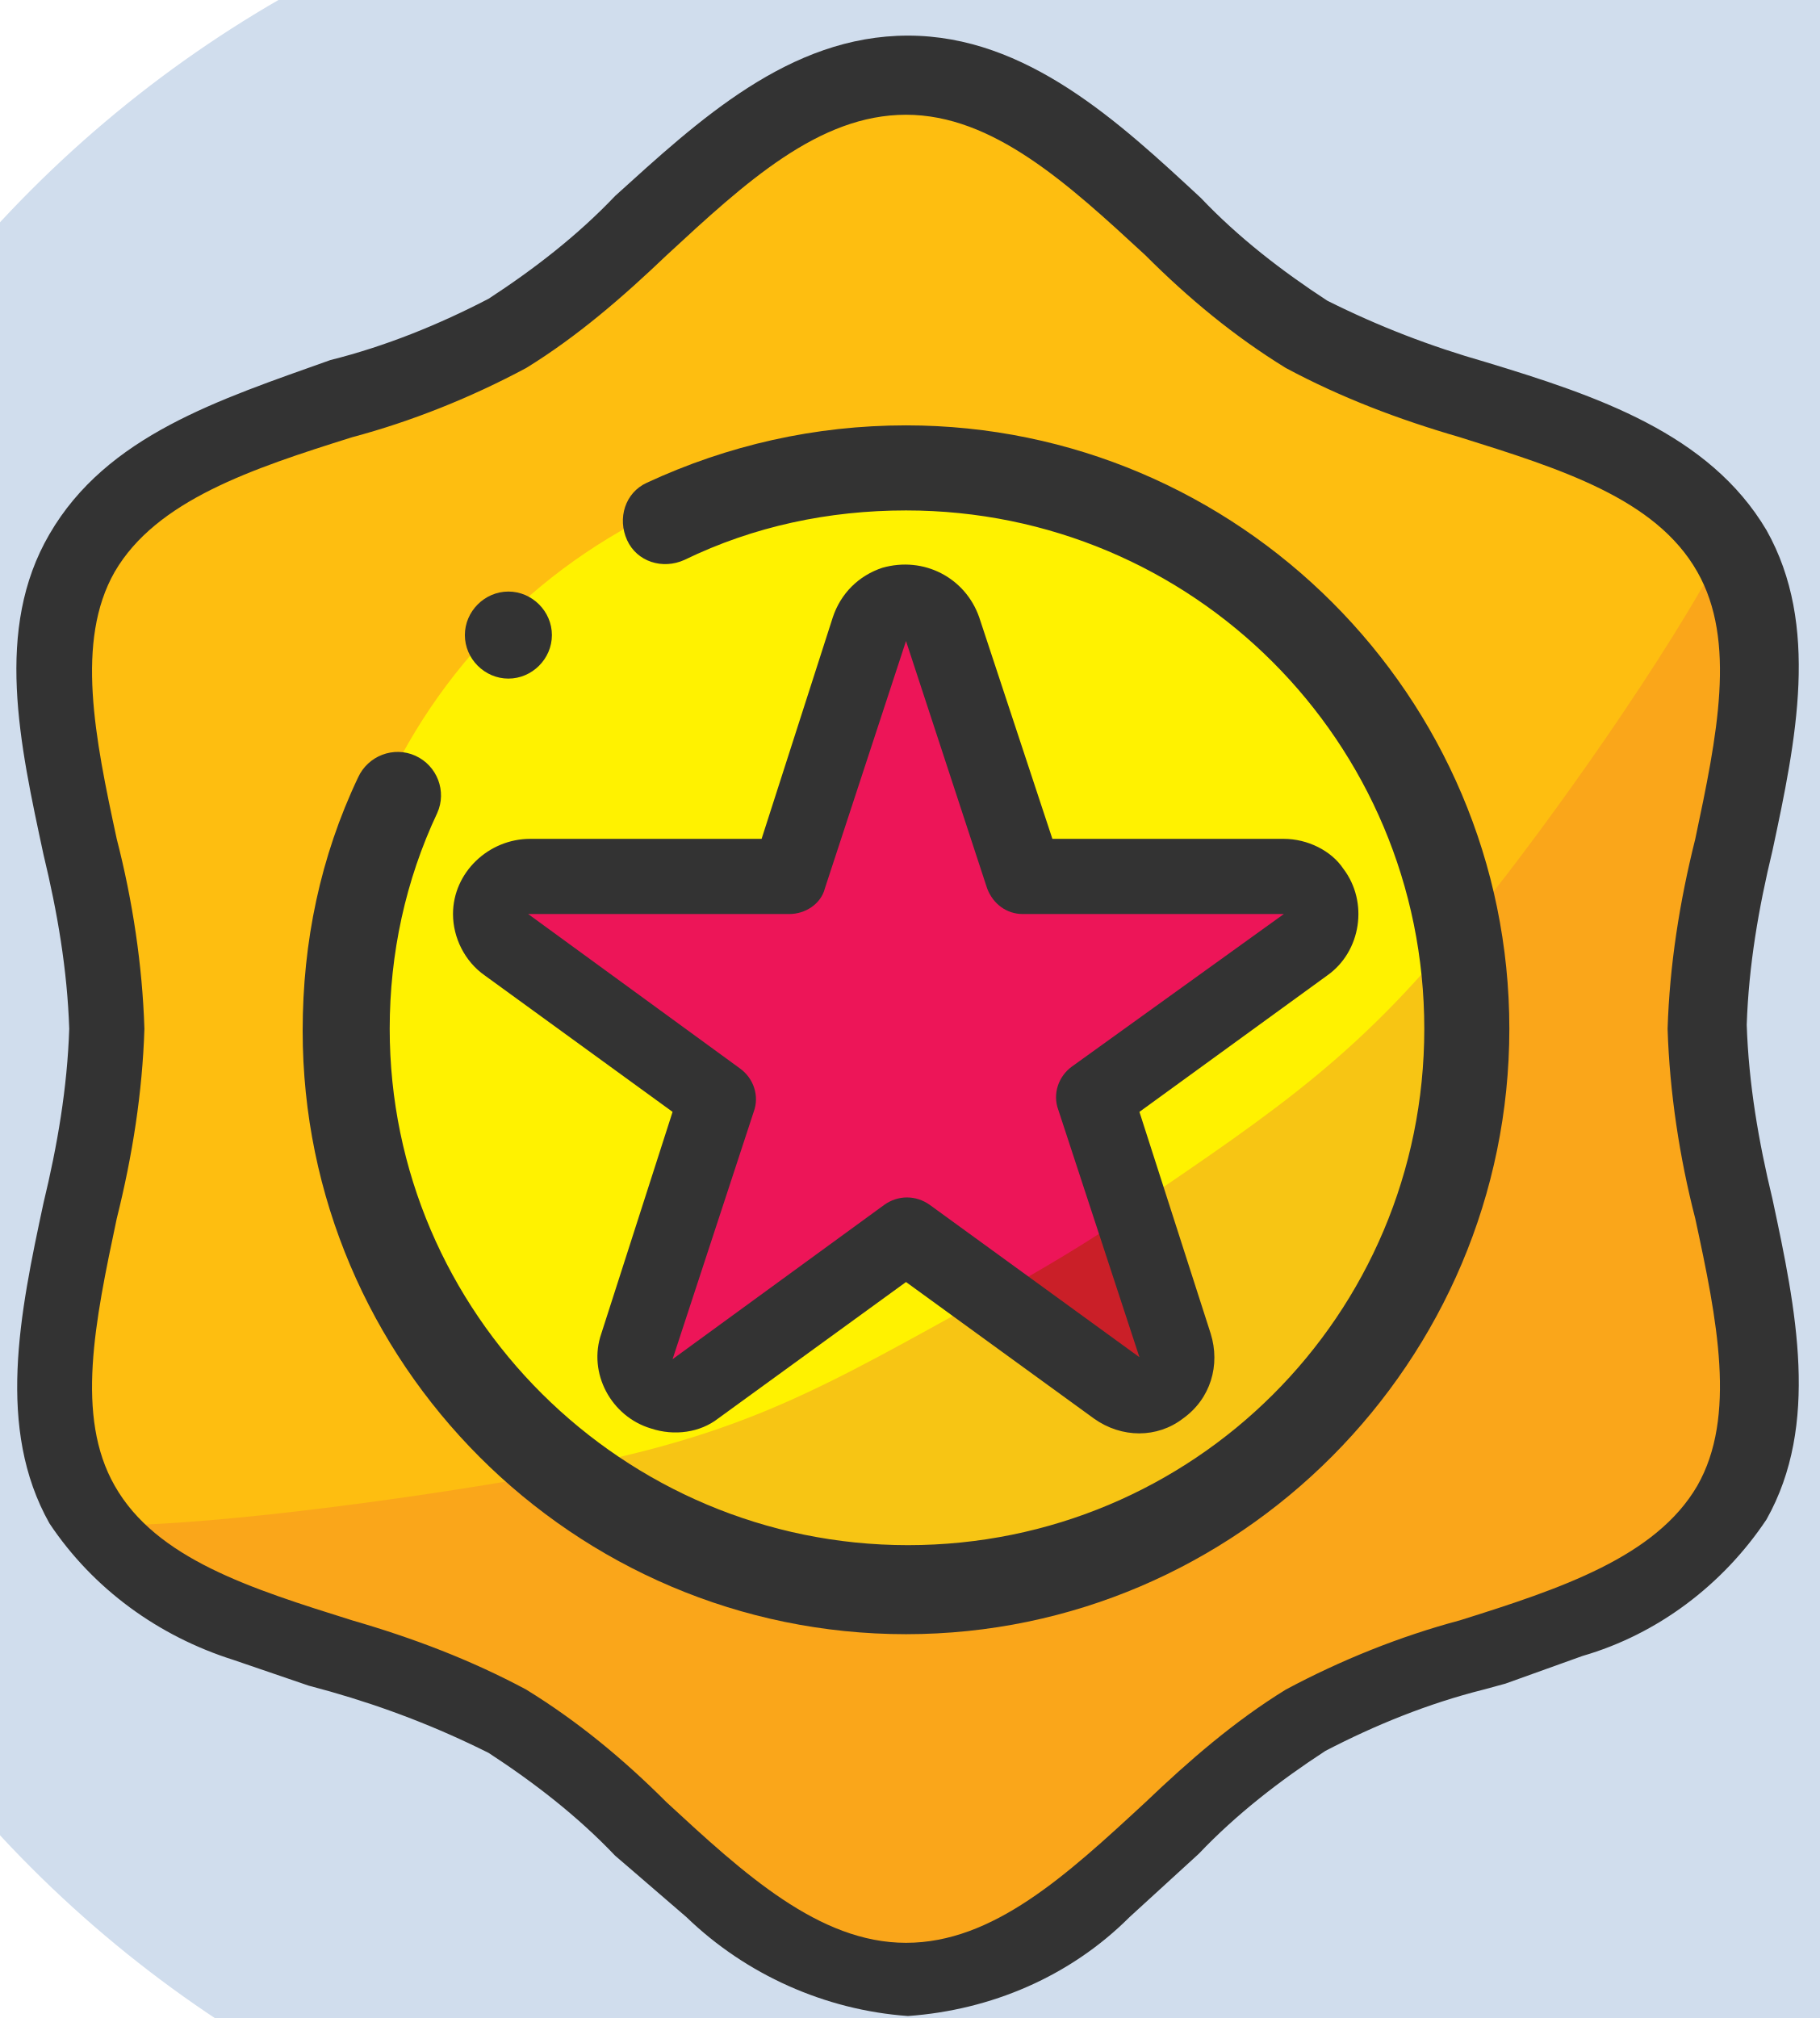
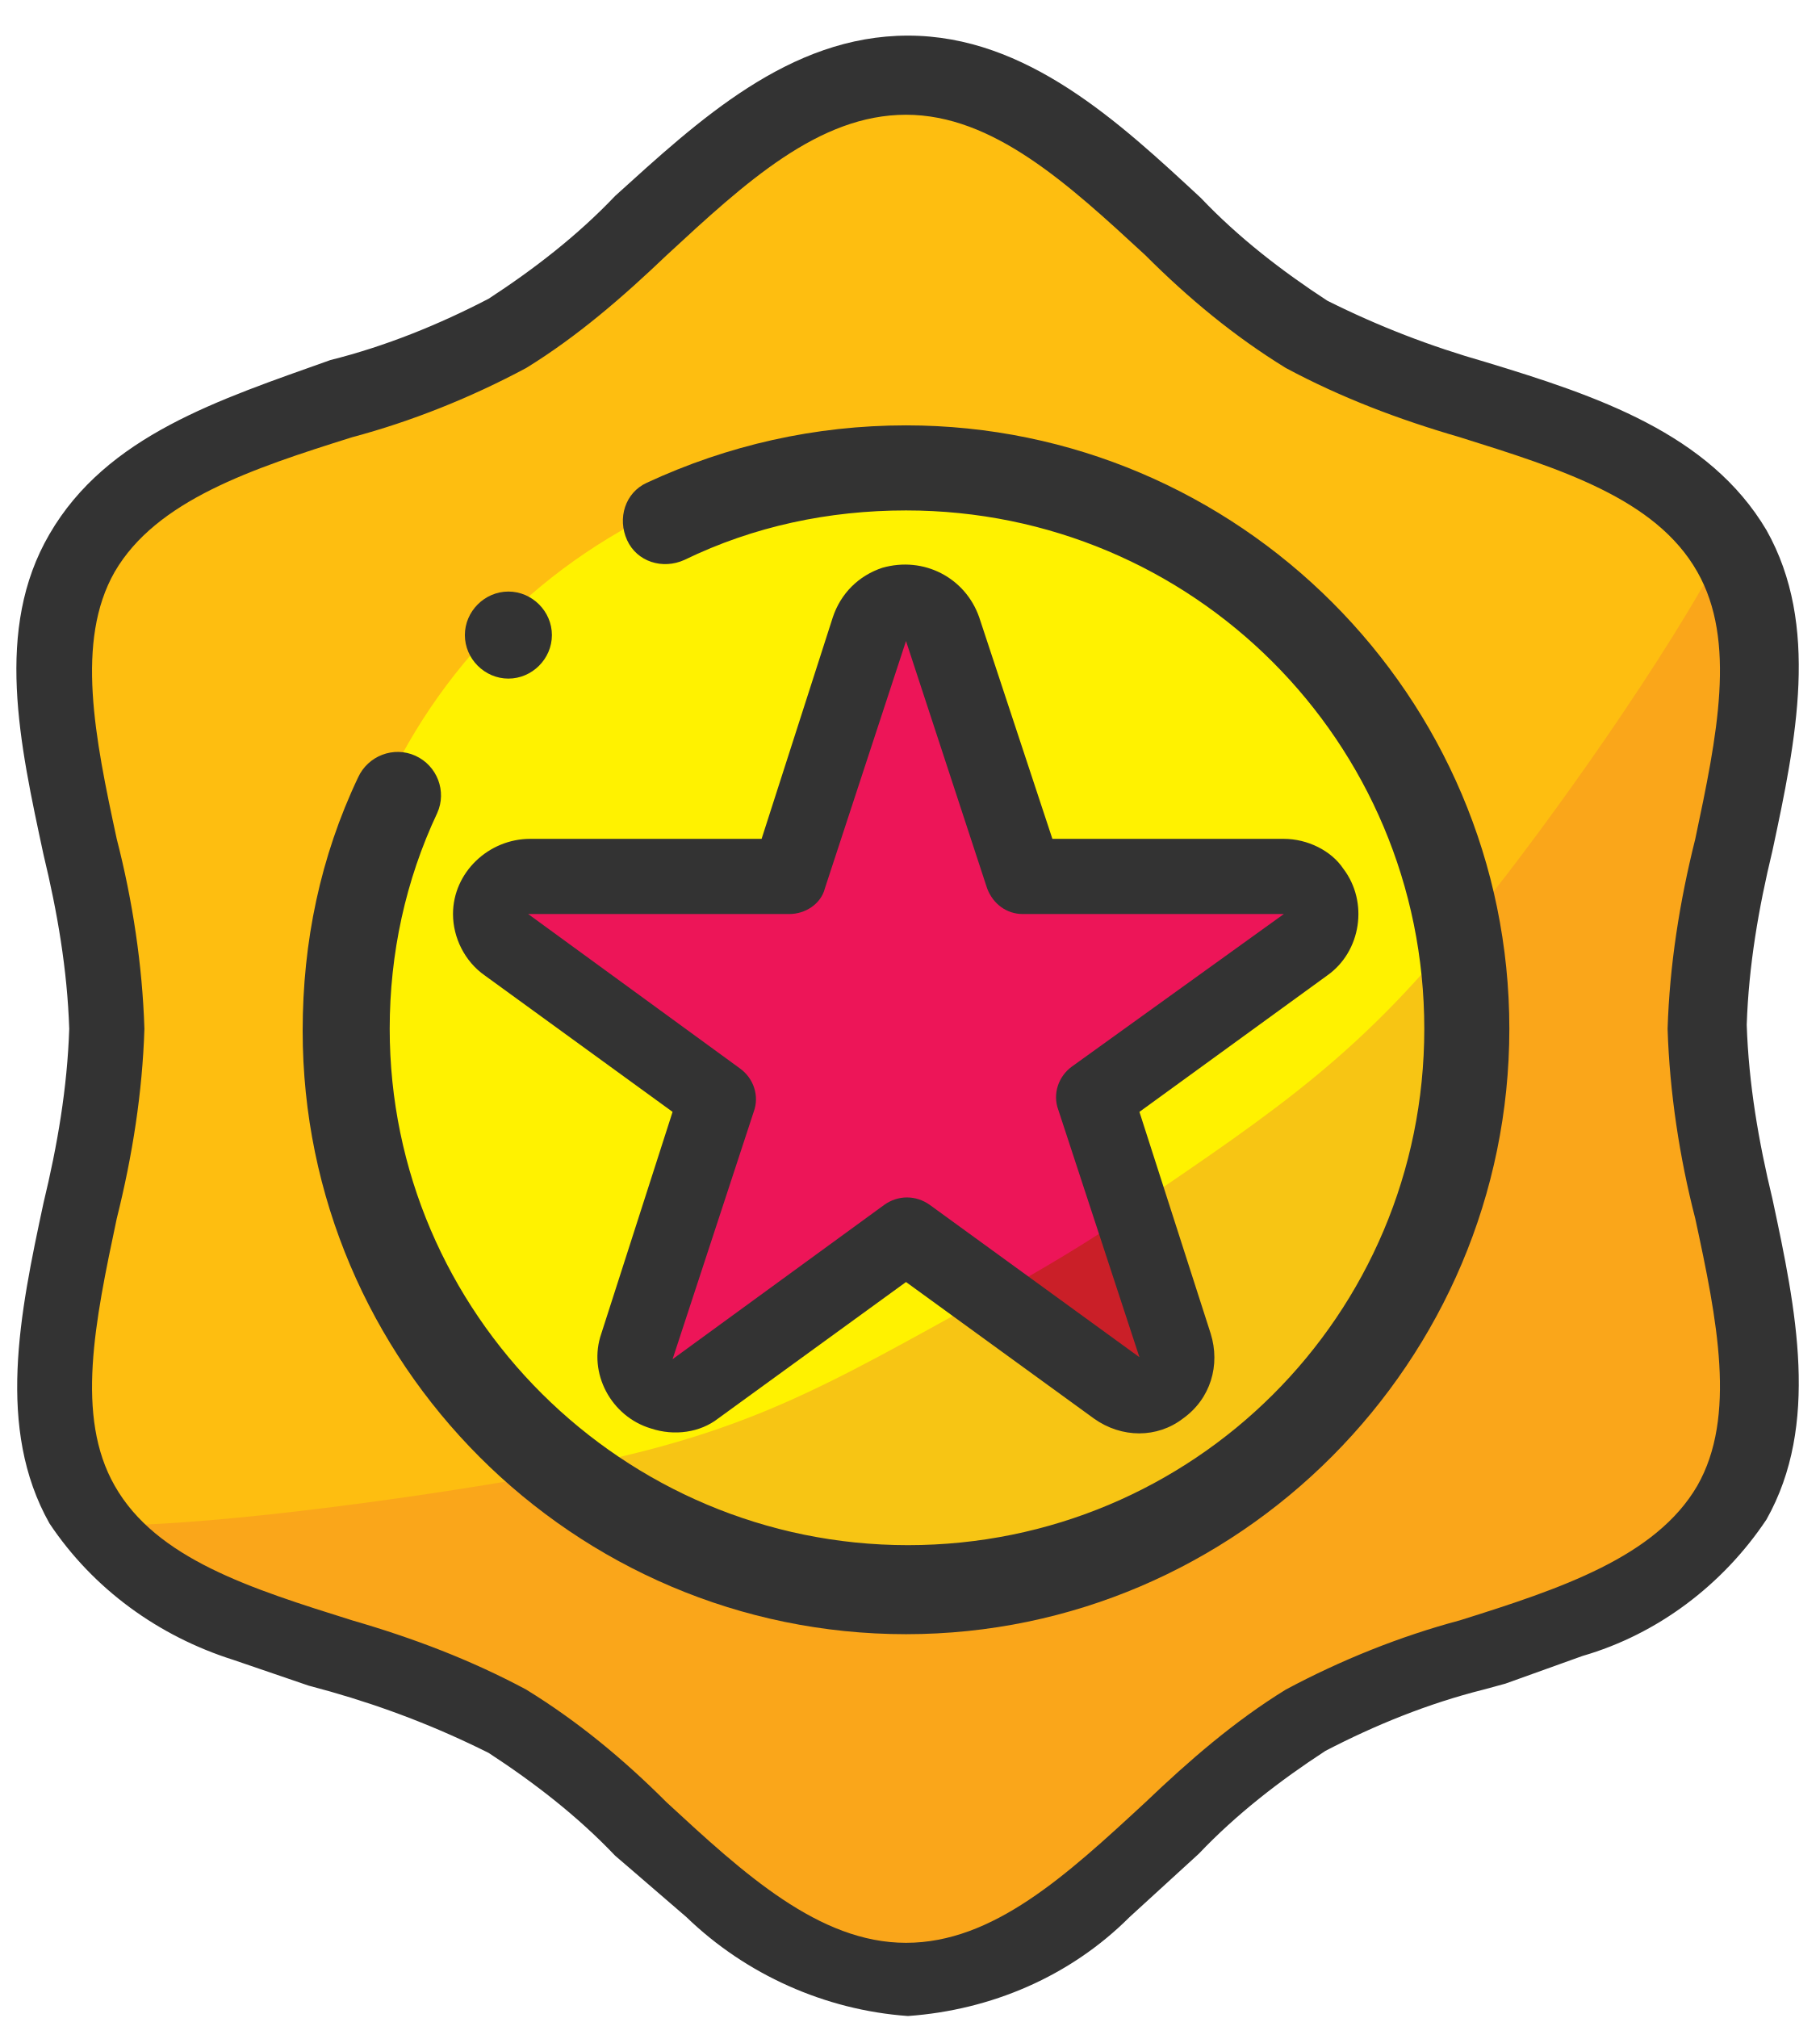
<svg xmlns="http://www.w3.org/2000/svg" width="46px" height="51px" viewBox="0 0 46 51" version="1.1">
  <g id="Symbols" stroke="none" stroke-width="1" fill="none" fill-rule="evenodd">
-     <g id="Stat-Bar/awards" transform="translate(-8, -4)" fill-rule="nonzero">
-       <g id="count-awards">
-         <path d="M80,60 L30,60 C13.45,60 0,46.55 0,30 L0,30 C0,13.45 13.45,0 30,0 L80,0 C96.55,0 110,13.45 110,30 L110,30 C110,46.55 96.55,60 80,60 Z" id="Path" fill="#D0DDED" />
-         <g id="Group" transform="translate(8, 4.5)">
-           <path d="M43.1,25.5 C43.1,21.45 45.6,16.75 43.75,13.5 C41.8,10.15 36.4,9.95 33,8 C29.75,6.1 26.95,1.45 22.9,1.45 C18.85,1.45 16.1,6.1 12.8,8 C9.45,9.95 4,10.1 2.05,13.45 C0.15,16.7 2.7,21.45 2.7,25.45 C2.7,29.45 0.2,34.2 2.05,37.45 C4,40.8 9.4,41 12.8,42.9 C16.05,44.8 18.85,49.45 22.9,49.45 C26.95,49.45 29.75,44.85 33,42.95 C36.35,41 41.8,40.85 43.75,37.5 C45.65,34.25 43.1,29.5 43.1,25.5 Z" id="Path" fill="#FEBE10" />
-           <circle id="Oval" fill="#FFF200" cx="22.9" cy="25.5" r="14.5" />
-           <path d="M32.45,21.65 L25.85,21.65 L23.8,15.4 C23.65,14.9 23.1,14.65 22.6,14.8 C22.3,14.9 22.1,15.15 22,15.4 L20,21.65 L13.4,21.65 C12.85,21.65 12.45,22.1 12.45,22.6 C12.45,22.9 12.6,23.2 12.85,23.35 L18.2,27.25 L16.1,33.5 C15.95,34 16.2,34.55 16.7,34.7 C17,34.8 17.3,34.75 17.55,34.55 L22.9,30.65 L28.25,34.55 C28.65,34.85 29.3,34.75 29.6,34.35 C29.8,34.1 29.85,33.8 29.75,33.5 L27.7,27.25 L33,23.35 C33.4,23.05 33.5,22.45 33.2,22 C33.05,21.8 32.75,21.65 32.45,21.65 Z" id="Path" fill="#ED1558" />
-           <path d="M43.75,13.5 C43.7,13.4 43.65,13.35 43.6,13.3 C42.2,16 39.2,20.25 37.3,22.6 C38.55,29.6 34.95,36.6 27.6,39.3 C21.15,40.65 18.85,39.8 14.15,36.7 C11.25,37.25 5.65,38.05 2.75,38.05 C2.65,38.05 2.55,38.05 2.45,38.05 C4.6,40.95 9.65,41.2 12.85,43.05 C16.1,44.95 18.9,49.6 22.95,49.6 C27,49.6 29.75,44.85 33,43 C36.35,41.05 41.8,40.9 43.75,37.55 C45.65,34.3 43.1,29.55 43.1,25.55 C43.1,21.55 45.65,16.75 43.75,13.5 Z" id="Path" fill="#FAA61A" />
-           <path d="M28.6,30.05 L29.7,33.5 C29.85,34 29.6,34.55 29.1,34.7 C28.8,34.8 28.5,34.75 28.25,34.55 L25,32.25 C20.75,34.6 18.85,35.75 14.1,36.65 C19.35,40.75 27.15,40.95 33.15,35.35 C36.6,31.4 38.15,27.15 37.25,22.55 C34.45,26.1 32.35,27.5 28.6,30.05 Z" id="Path" fill="#F7C514" />
-           <path d="M29.75,33.55 L28.65,30.1 C27.5,30.9 26.3,31.6 25.05,32.3 L28.3,34.65 C28.7,34.95 29.35,34.85 29.65,34.45 C29.75,34.15 29.85,33.85 29.75,33.55 Z" id="Path" fill="#CA1F28" />
-           <path d="M7.8,42.1 L8.35,42.25 C9.75,42.65 11.05,43.15 12.35,43.8 C13.5,44.55 14.6,45.4 15.55,46.4 L15.9,46.7 L17.35,47.95 C18.85,49.4 20.85,50.3 22.95,50.45 C25.05,50.3 27.05,49.45 28.55,47.95 L30.3,46.35 C31.25,45.35 32.35,44.5 33.5,43.75 C34.75,43.1 36.1,42.55 37.5,42.2 L38.05,42.05 L40,41.35 C41.9,40.8 43.55,39.55 44.65,37.9 C46,35.5 45.4,32.6 44.8,29.8 C44.45,28.35 44.2,26.9 44.15,25.4 C44.2,23.9 44.45,22.45 44.8,21 C45.4,18.2 46,15.3 44.65,12.9 C43.2,10.45 40.35,9.5 37.55,8.65 C36.15,8.25 34.85,7.75 33.55,7.1 C32.4,6.35 31.3,5.5 30.35,4.5 C28.3,2.6 25.95,0.4 22.95,0.4 C19.95,0.4 17.65,2.55 15.55,4.45 C14.6,5.45 13.5,6.3 12.35,7.05 C11.1,7.7 9.75,8.25 8.35,8.6 C5.55,9.6 2.7,10.5 1.25,13 C-0.15,15.4 0.5,18.3 1.1,21.1 C1.45,22.55 1.7,24 1.75,25.5 C1.7,27 1.45,28.45 1.1,29.9 C0.5,32.7 -0.1,35.6 1.25,38 C2.35,39.65 4,40.85 5.9,41.45 L7.8,42.1 Z M42.85,30.3 C43.4,32.85 43.9,35.3 42.9,37.05 C41.85,38.85 39.45,39.65 36.9,40.45 C35.4,40.85 33.9,41.45 32.5,42.2 C31.2,43 30.05,44 28.95,45.05 C26.95,46.9 25.1,48.6 22.9,48.6 C20.7,48.6 18.8,46.85 16.85,45.05 C15.75,43.95 14.6,43 13.3,42.2 C11.9,41.45 10.45,40.9 8.9,40.45 C6.35,39.65 3.95,38.9 2.9,37.05 C1.9,35.3 2.4,32.9 2.95,30.3 C3.35,28.7 3.6,27.1 3.65,25.5 C3.6,23.9 3.35,22.25 2.95,20.7 C2.4,18.15 1.9,15.7 2.9,13.95 C3.95,12.15 6.35,11.35 8.9,10.55 C10.4,10.15 11.9,9.55 13.3,8.8 C14.6,8 15.75,7 16.85,5.95 C18.85,4.1 20.7,2.4 22.9,2.4 C25.1,2.4 27,4.15 28.95,5.95 C30.05,7.05 31.2,8 32.5,8.8 C33.9,9.55 35.35,10.1 36.9,10.55 C39.45,11.35 41.85,12.1 42.9,13.95 C43.9,15.7 43.4,18.1 42.85,20.7 C42.45,22.3 42.2,23.9 42.15,25.5 C42.2,27.1 42.45,28.75 42.85,30.3 Z" id="Shape" fill="#333333" />
-           <path d="M32.45,20.7 L26.6,20.7 L24.75,15.1 C24.4,14.1 23.35,13.55 22.3,13.85 C21.7,14.05 21.25,14.5 21.05,15.1 L19.25,20.7 L13.4,20.7 C12.35,20.7 11.45,21.55 11.45,22.6 C11.45,23.2 11.75,23.8 12.25,24.15 L17,27.6 L15.2,33.2 C14.85,34.2 15.45,35.3 16.45,35.6 C17.05,35.8 17.7,35.7 18.15,35.35 L22.9,31.9 L27.65,35.35 C28.35,35.85 29.25,35.85 29.9,35.35 C30.6,34.85 30.85,34 30.6,33.2 L28.8,27.6 L33.55,24.15 C34.4,23.55 34.6,22.3 33.95,21.45 C33.65,21 33.05,20.7 32.45,20.7 Z M32.45,22.6 L27.1,26.45 C26.75,26.7 26.6,27.15 26.75,27.55 L28.8,33.8 L23.5,29.95 C23.15,29.7 22.7,29.7 22.35,29.95 L17,33.85 L19.05,27.6 C19.2,27.2 19.05,26.75 18.7,26.5 L13.35,22.6 L19.95,22.6 C20.35,22.6 20.75,22.35 20.85,21.95 L22.9,15.7 L24.95,21.95 C25.1,22.35 25.45,22.6 25.85,22.6 L32.45,22.6 Z" id="Shape" fill="#333333" />
-           <path d="M38.15,25.5 C38.15,17.1 31.3,10.25 22.9,10.25 C20.6,10.25 18.4,10.75 16.35,11.7 C15.8,11.95 15.6,12.6 15.85,13.15 C16.1,13.7 16.75,13.9 17.3,13.65 C19.05,12.8 20.95,12.4 22.9,12.4 C30.15,12.4 36,18.25 36,25.5 C36,32.75 30.15,38.55 22.95,38.55 C15.75,38.55 9.85,32.7 9.85,25.5 C9.85,23.6 10.25,21.75 11.05,20.05 C11.3,19.5 11.05,18.85 10.5,18.6 C9.95,18.35 9.3,18.6 9.05,19.15 C8.1,21.15 7.65,23.3 7.65,25.55 C7.65,33.95 14.5,40.8 22.9,40.8 C31.3,40.8 38.15,33.9 38.15,25.5 L38.15,25.5 Z" id="Path" fill="#333333" />
-           <path d="M12.85,16.65 C13.45,16.65 13.95,16.15 13.95,15.55 C13.95,14.95 13.45,14.45 12.85,14.45 L12.85,14.45 C12.25,14.45 11.75,14.95 11.75,15.55 C11.75,16.15 12.25,16.65 12.85,16.65 Z" id="Path" fill="#333333" />
-         </g>
+     <g id="count-awards" fill-rule="nonzero">
+       <g id="Group" transform="translate(0, 0.5)">
+         <path d="M43.1,25.5 C43.1,21.45 45.6,16.75 43.75,13.5 C41.8,10.15 36.4,9.95 33,8 C29.75,6.1 26.95,1.45 22.9,1.45 C18.85,1.45 16.1,6.1 12.8,8 C9.45,9.95 4,10.1 2.05,13.45 C0.15,16.7 2.7,21.45 2.7,25.45 C2.7,29.45 0.2,34.2 2.05,37.45 C4,40.8 9.4,41 12.8,42.9 C16.05,44.8 18.85,49.45 22.9,49.45 C26.95,49.45 29.75,44.85 33,42.95 C36.35,41 41.8,40.85 43.75,37.5 C45.65,34.25 43.1,29.5 43.1,25.5 Z" id="Path" fill="#FEBE10" />
+         <circle id="Oval" fill="#FFF200" cx="22.9" cy="25.5" r="14.5" />
+         <path d="M32.45,21.65 L25.85,21.65 L23.8,15.4 C23.65,14.9 23.1,14.65 22.6,14.8 C22.3,14.9 22.1,15.15 22,15.4 L20,21.65 L13.4,21.65 C12.85,21.65 12.45,22.1 12.45,22.6 C12.45,22.9 12.6,23.2 12.85,23.35 L18.2,27.25 L16.1,33.5 C15.95,34 16.2,34.55 16.7,34.7 C17,34.8 17.3,34.75 17.55,34.55 L22.9,30.65 L28.25,34.55 C28.65,34.85 29.3,34.75 29.6,34.35 C29.8,34.1 29.85,33.8 29.75,33.5 L27.7,27.25 L33,23.35 C33.4,23.05 33.5,22.45 33.2,22 C33.05,21.8 32.75,21.65 32.45,21.65 Z" id="Path" fill="#ED1558" />
+         <path d="M43.75,13.5 C43.7,13.4 43.65,13.35 43.6,13.3 C42.2,16 39.2,20.25 37.3,22.6 C38.55,29.6 34.95,36.6 27.6,39.3 C21.15,40.65 18.85,39.8 14.15,36.7 C11.25,37.25 5.65,38.05 2.75,38.05 C2.65,38.05 2.55,38.05 2.45,38.05 C4.6,40.95 9.65,41.2 12.85,43.05 C16.1,44.95 18.9,49.6 22.95,49.6 C27,49.6 29.75,44.85 33,43 C36.35,41.05 41.8,40.9 43.75,37.55 C45.65,34.3 43.1,29.55 43.1,25.55 C43.1,21.55 45.65,16.75 43.75,13.5 Z" id="Path" fill="#FAA61A" />
+         <path d="M28.6,30.05 L29.7,33.5 C29.85,34 29.6,34.55 29.1,34.7 C28.8,34.8 28.5,34.75 28.25,34.55 L25,32.25 C20.75,34.6 18.85,35.75 14.1,36.65 C19.35,40.75 27.15,40.95 33.15,35.35 C36.6,31.4 38.15,27.15 37.25,22.55 C34.45,26.1 32.35,27.5 28.6,30.05 Z" id="Path" fill="#F7C514" />
+         <path d="M29.75,33.55 L28.65,30.1 C27.5,30.9 26.3,31.6 25.05,32.3 L28.3,34.65 C28.7,34.95 29.35,34.85 29.65,34.45 C29.75,34.15 29.85,33.85 29.75,33.55 Z" id="Path" fill="#CA1F28" />
+         <path d="M7.8,42.1 L8.35,42.25 C9.75,42.65 11.05,43.15 12.35,43.8 C13.5,44.55 14.6,45.4 15.55,46.4 L15.9,46.7 L17.35,47.95 C18.85,49.4 20.85,50.3 22.95,50.45 C25.05,50.3 27.05,49.45 28.55,47.95 L30.3,46.35 C31.25,45.35 32.35,44.5 33.5,43.75 C34.75,43.1 36.1,42.55 37.5,42.2 L38.05,42.05 L40,41.35 C41.9,40.8 43.55,39.55 44.65,37.9 C46,35.5 45.4,32.6 44.8,29.8 C44.45,28.35 44.2,26.9 44.15,25.4 C44.2,23.9 44.45,22.45 44.8,21 C45.4,18.2 46,15.3 44.65,12.9 C43.2,10.45 40.35,9.5 37.55,8.65 C36.15,8.25 34.85,7.75 33.55,7.1 C32.4,6.35 31.3,5.5 30.35,4.5 C28.3,2.6 25.95,0.4 22.95,0.4 C19.95,0.4 17.65,2.55 15.55,4.45 C14.6,5.45 13.5,6.3 12.35,7.05 C11.1,7.7 9.75,8.25 8.35,8.6 C5.55,9.6 2.7,10.5 1.25,13 C-0.15,15.4 0.5,18.3 1.1,21.1 C1.45,22.55 1.7,24 1.75,25.5 C1.7,27 1.45,28.45 1.1,29.9 C0.5,32.7 -0.1,35.6 1.25,38 C2.35,39.65 4,40.85 5.9,41.45 L7.8,42.1 Z M42.85,30.3 C43.4,32.85 43.9,35.3 42.9,37.05 C41.85,38.85 39.45,39.65 36.9,40.45 C35.4,40.85 33.9,41.45 32.5,42.2 C31.2,43 30.05,44 28.95,45.05 C26.95,46.9 25.1,48.6 22.9,48.6 C20.7,48.6 18.8,46.85 16.85,45.05 C15.75,43.95 14.6,43 13.3,42.2 C11.9,41.45 10.45,40.9 8.9,40.45 C6.35,39.65 3.95,38.9 2.9,37.05 C1.9,35.3 2.4,32.9 2.95,30.3 C3.35,28.7 3.6,27.1 3.65,25.5 C3.6,23.9 3.35,22.25 2.95,20.7 C2.4,18.15 1.9,15.7 2.9,13.95 C3.95,12.15 6.35,11.35 8.9,10.55 C10.4,10.15 11.9,9.55 13.3,8.8 C14.6,8 15.75,7 16.85,5.95 C18.85,4.1 20.7,2.4 22.9,2.4 C25.1,2.4 27,4.15 28.95,5.95 C30.05,7.05 31.2,8 32.5,8.8 C33.9,9.55 35.35,10.1 36.9,10.55 C39.45,11.35 41.85,12.1 42.9,13.95 C43.9,15.7 43.4,18.1 42.85,20.7 C42.45,22.3 42.2,23.9 42.15,25.5 C42.2,27.1 42.45,28.75 42.85,30.3 Z" id="Shape" fill="#333333" />
+         <path d="M32.45,20.7 L26.6,20.7 L24.75,15.1 C24.4,14.1 23.35,13.55 22.3,13.85 C21.7,14.05 21.25,14.5 21.05,15.1 L19.25,20.7 L13.4,20.7 C12.35,20.7 11.45,21.55 11.45,22.6 C11.45,23.2 11.75,23.8 12.25,24.15 L17,27.6 L15.2,33.2 C14.85,34.2 15.45,35.3 16.45,35.6 C17.05,35.8 17.7,35.7 18.15,35.35 L22.9,31.9 L27.65,35.35 C28.35,35.85 29.25,35.85 29.9,35.35 C30.6,34.85 30.85,34 30.6,33.2 L28.8,27.6 L33.55,24.15 C34.4,23.55 34.6,22.3 33.95,21.45 C33.65,21 33.05,20.7 32.45,20.7 Z M32.45,22.6 L27.1,26.45 C26.75,26.7 26.6,27.15 26.75,27.55 L28.8,33.8 L23.5,29.95 C23.15,29.7 22.7,29.7 22.35,29.95 L17,33.85 L19.05,27.6 C19.2,27.2 19.05,26.75 18.7,26.5 L13.35,22.6 L19.95,22.6 C20.35,22.6 20.75,22.35 20.85,21.95 L22.9,15.7 L24.95,21.95 C25.1,22.35 25.45,22.6 25.85,22.6 L32.45,22.6 Z" id="Shape" fill="#333333" />
+         <path d="M38.15,25.5 C38.15,17.1 31.3,10.25 22.9,10.25 C20.6,10.25 18.4,10.75 16.35,11.7 C15.8,11.95 15.6,12.6 15.85,13.15 C16.1,13.7 16.75,13.9 17.3,13.65 C19.05,12.8 20.95,12.4 22.9,12.4 C30.15,12.4 36,18.25 36,25.5 C36,32.75 30.15,38.55 22.95,38.55 C15.75,38.55 9.85,32.7 9.85,25.5 C9.85,23.6 10.25,21.75 11.05,20.05 C11.3,19.5 11.05,18.85 10.5,18.6 C9.95,18.35 9.3,18.6 9.05,19.15 C8.1,21.15 7.65,23.3 7.65,25.55 C7.65,33.95 14.5,40.8 22.9,40.8 C31.3,40.8 38.15,33.9 38.15,25.5 L38.15,25.5 Z" id="Path" fill="#333333" />
+         <path d="M12.85,16.65 C13.45,16.65 13.95,16.15 13.95,15.55 C13.95,14.95 13.45,14.45 12.85,14.45 L12.85,14.45 C12.25,14.45 11.75,14.95 11.75,15.55 C11.75,16.15 12.25,16.65 12.85,16.65 Z" id="Path" fill="#333333" />
      </g>
    </g>
  </g>
</svg>
